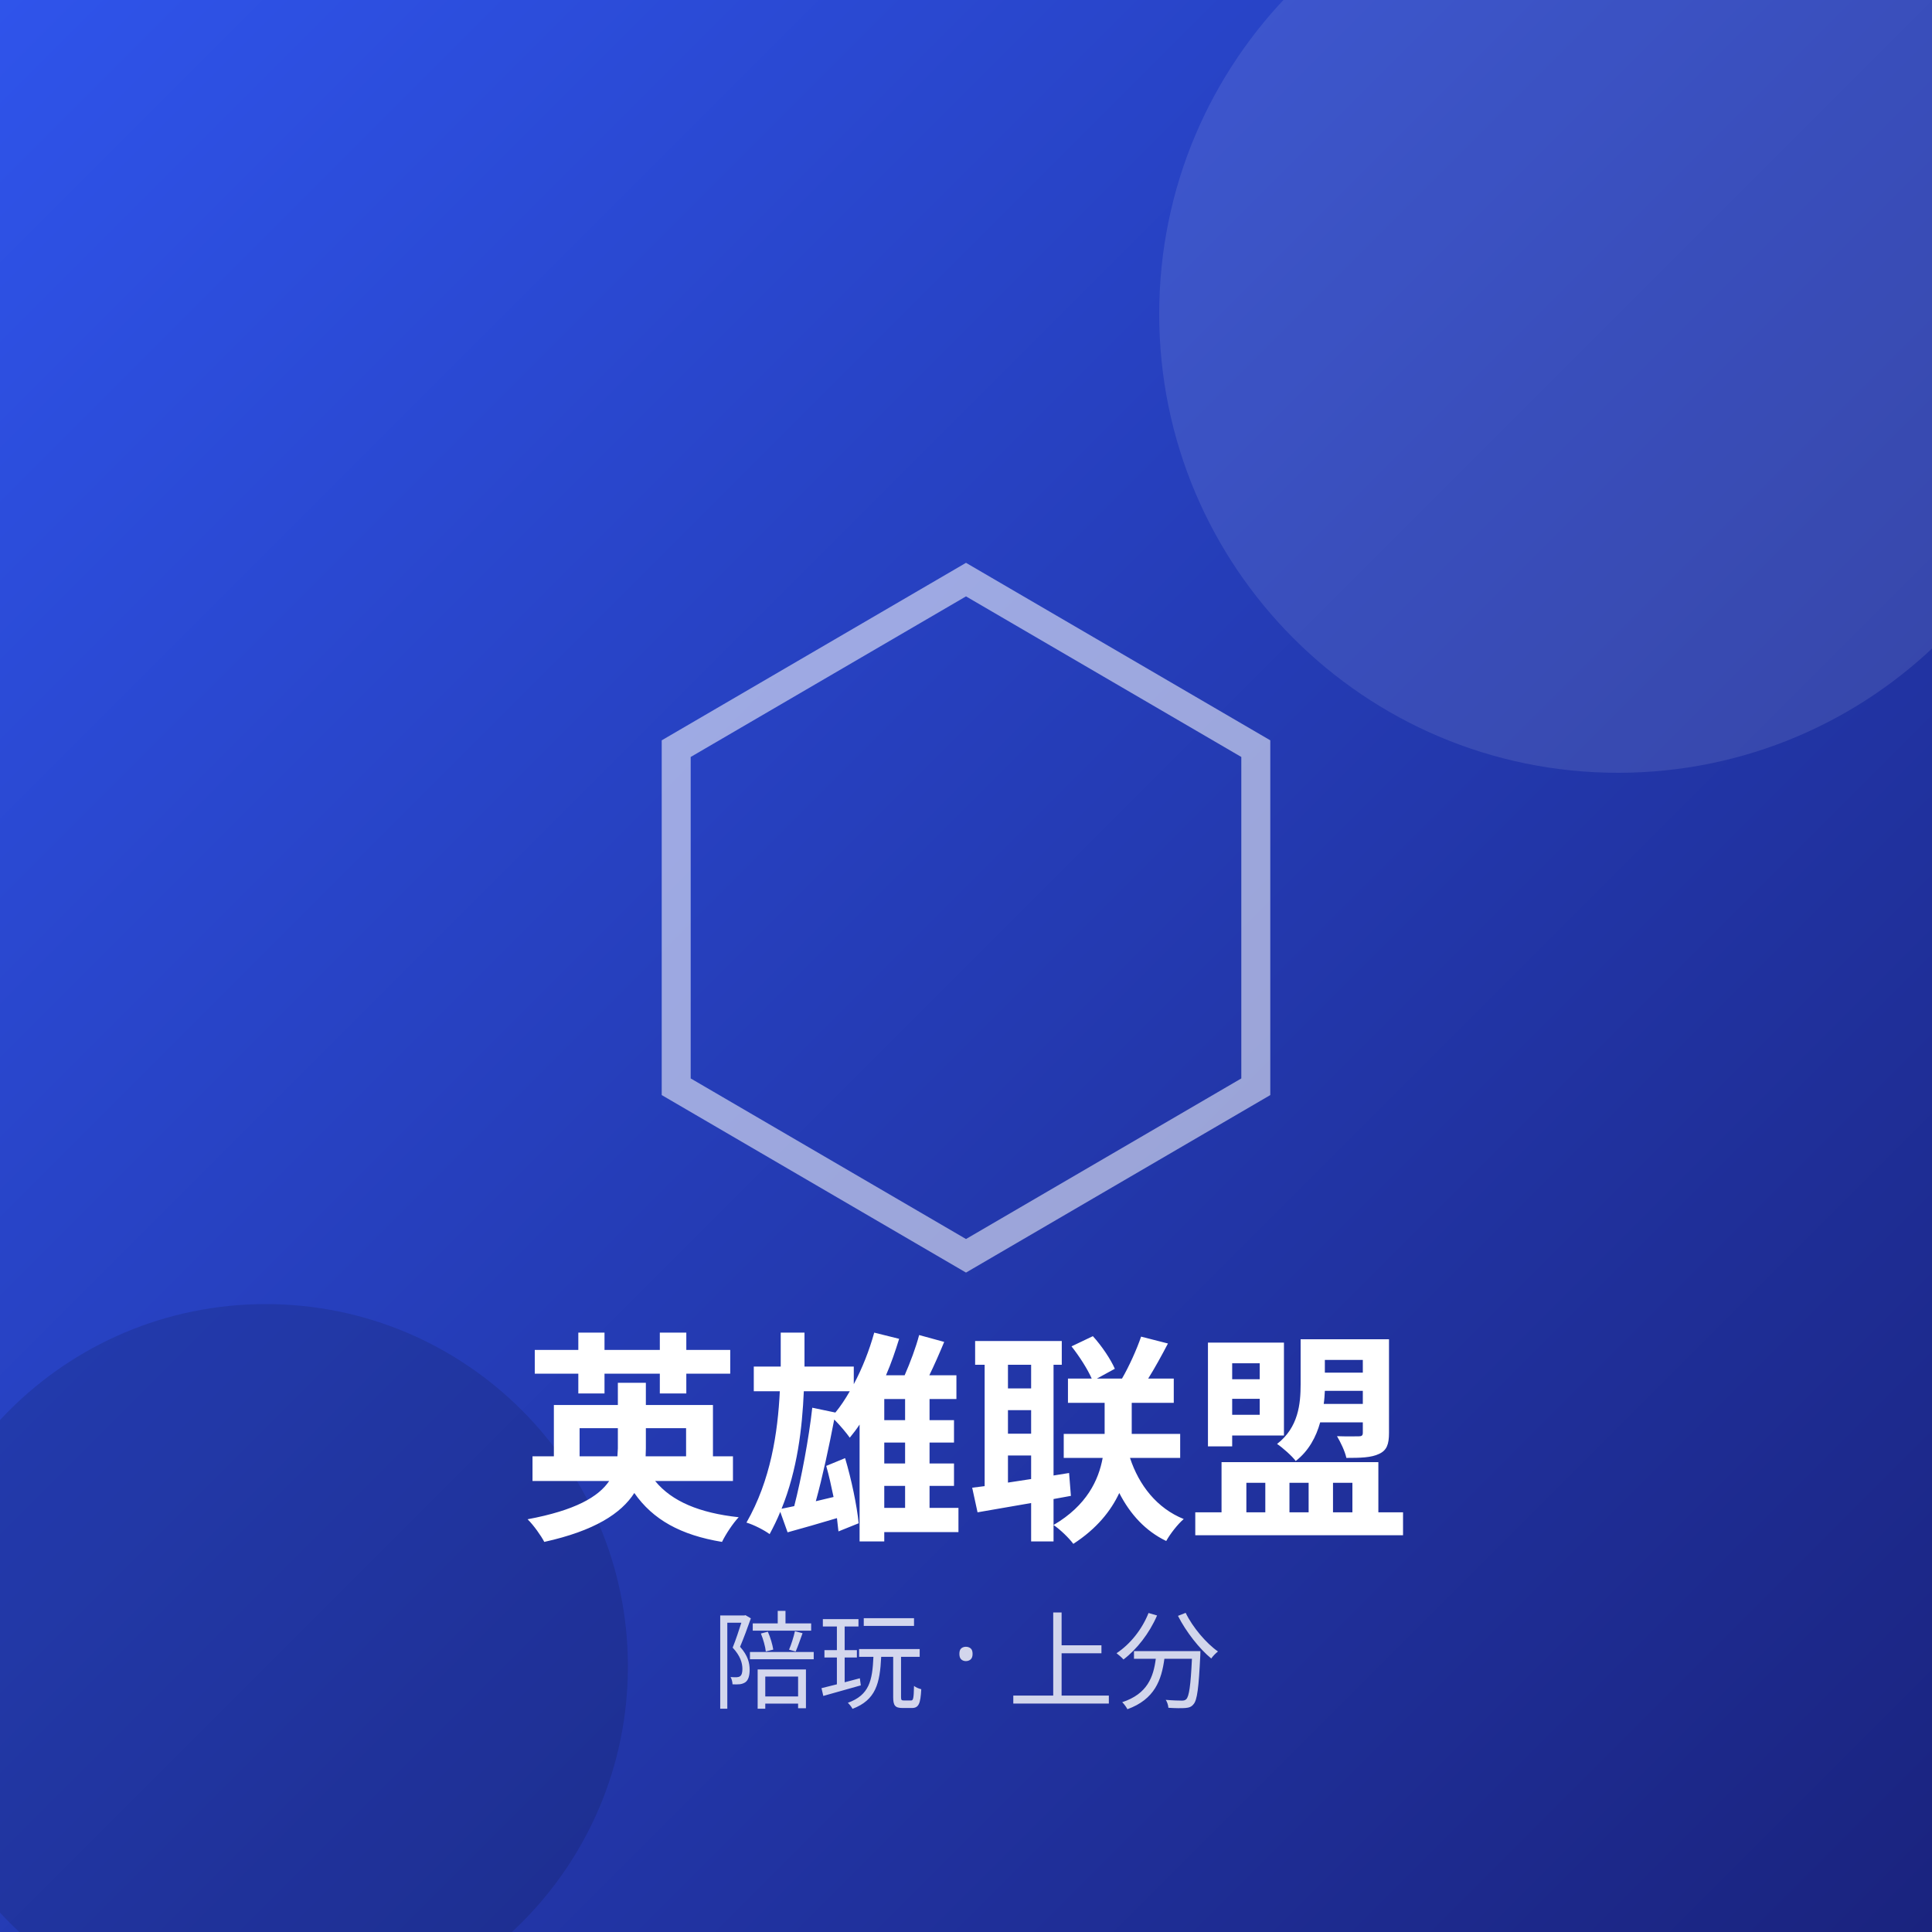
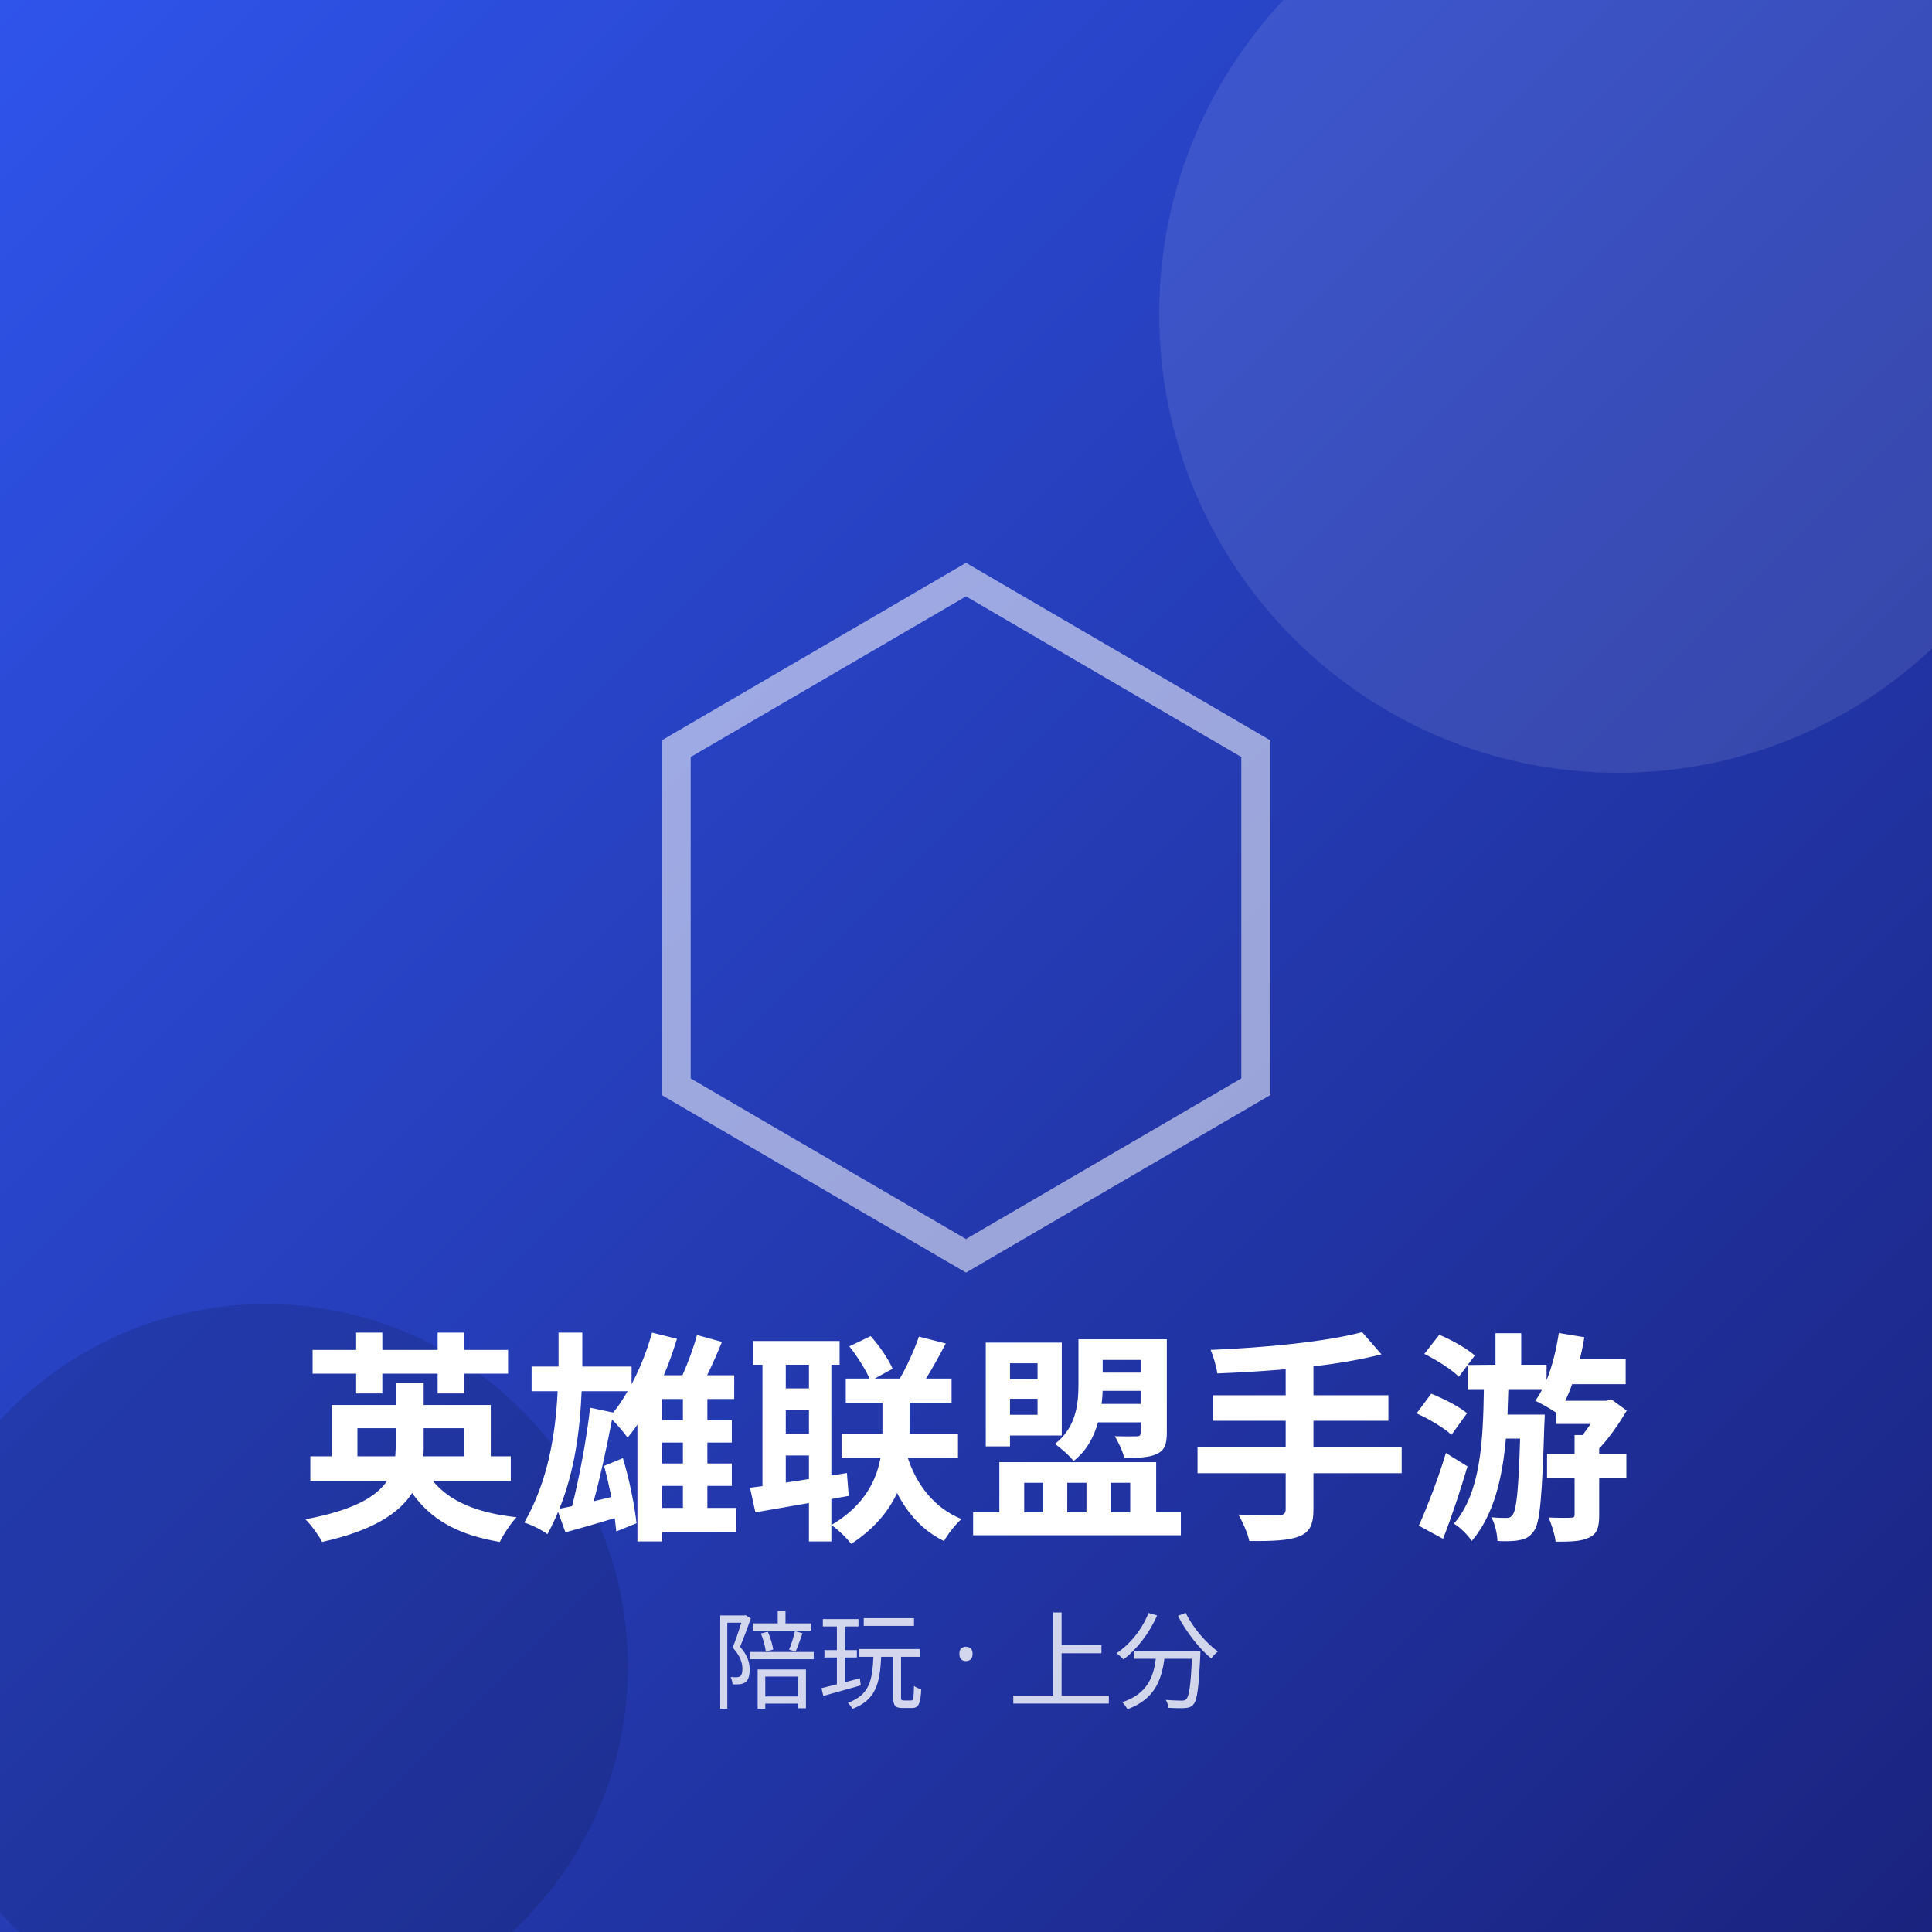
<svg xmlns="http://www.w3.org/2000/svg" width="400" height="400" viewBox="0 0 400 400">
  <defs>
    <linearGradient id="g" x1="0" y1="0" x2="1" y2="1">
      <stop offset="0" stop-color="#2f54eb" />
      <stop offset="1" stop-color="#1a237e" />
    </linearGradient>
  </defs>
  <rect width="400" height="400" fill="url(#g)" />
  <circle cx="335" cy="65" r="95" fill="#ffffff" opacity=".10" />
  <circle cx="55" cy="345" r="75" fill="#000000" opacity=".12" />
  <polygon points="200,120 260,155 260,225 200,260 140,225 140,155" fill="none" stroke="#ffffff" stroke-width="6" opacity=".55" />
-   <text x="200" y="315" font-size="46" fill="#ffffff" text-anchor="middle" font-family="sans-serif" font-weight="700">英雄联盟</text>
+   <text x="200" y="315" font-size="46" fill="#ffffff" text-anchor="middle" font-family="sans-serif" font-weight="700">英雄联盟手游</text>
  <text x="200" y="352" font-size="22" fill="#ffffff" opacity=".8" text-anchor="middle" font-family="sans-serif">陪玩 · 上分</text>
</svg>
